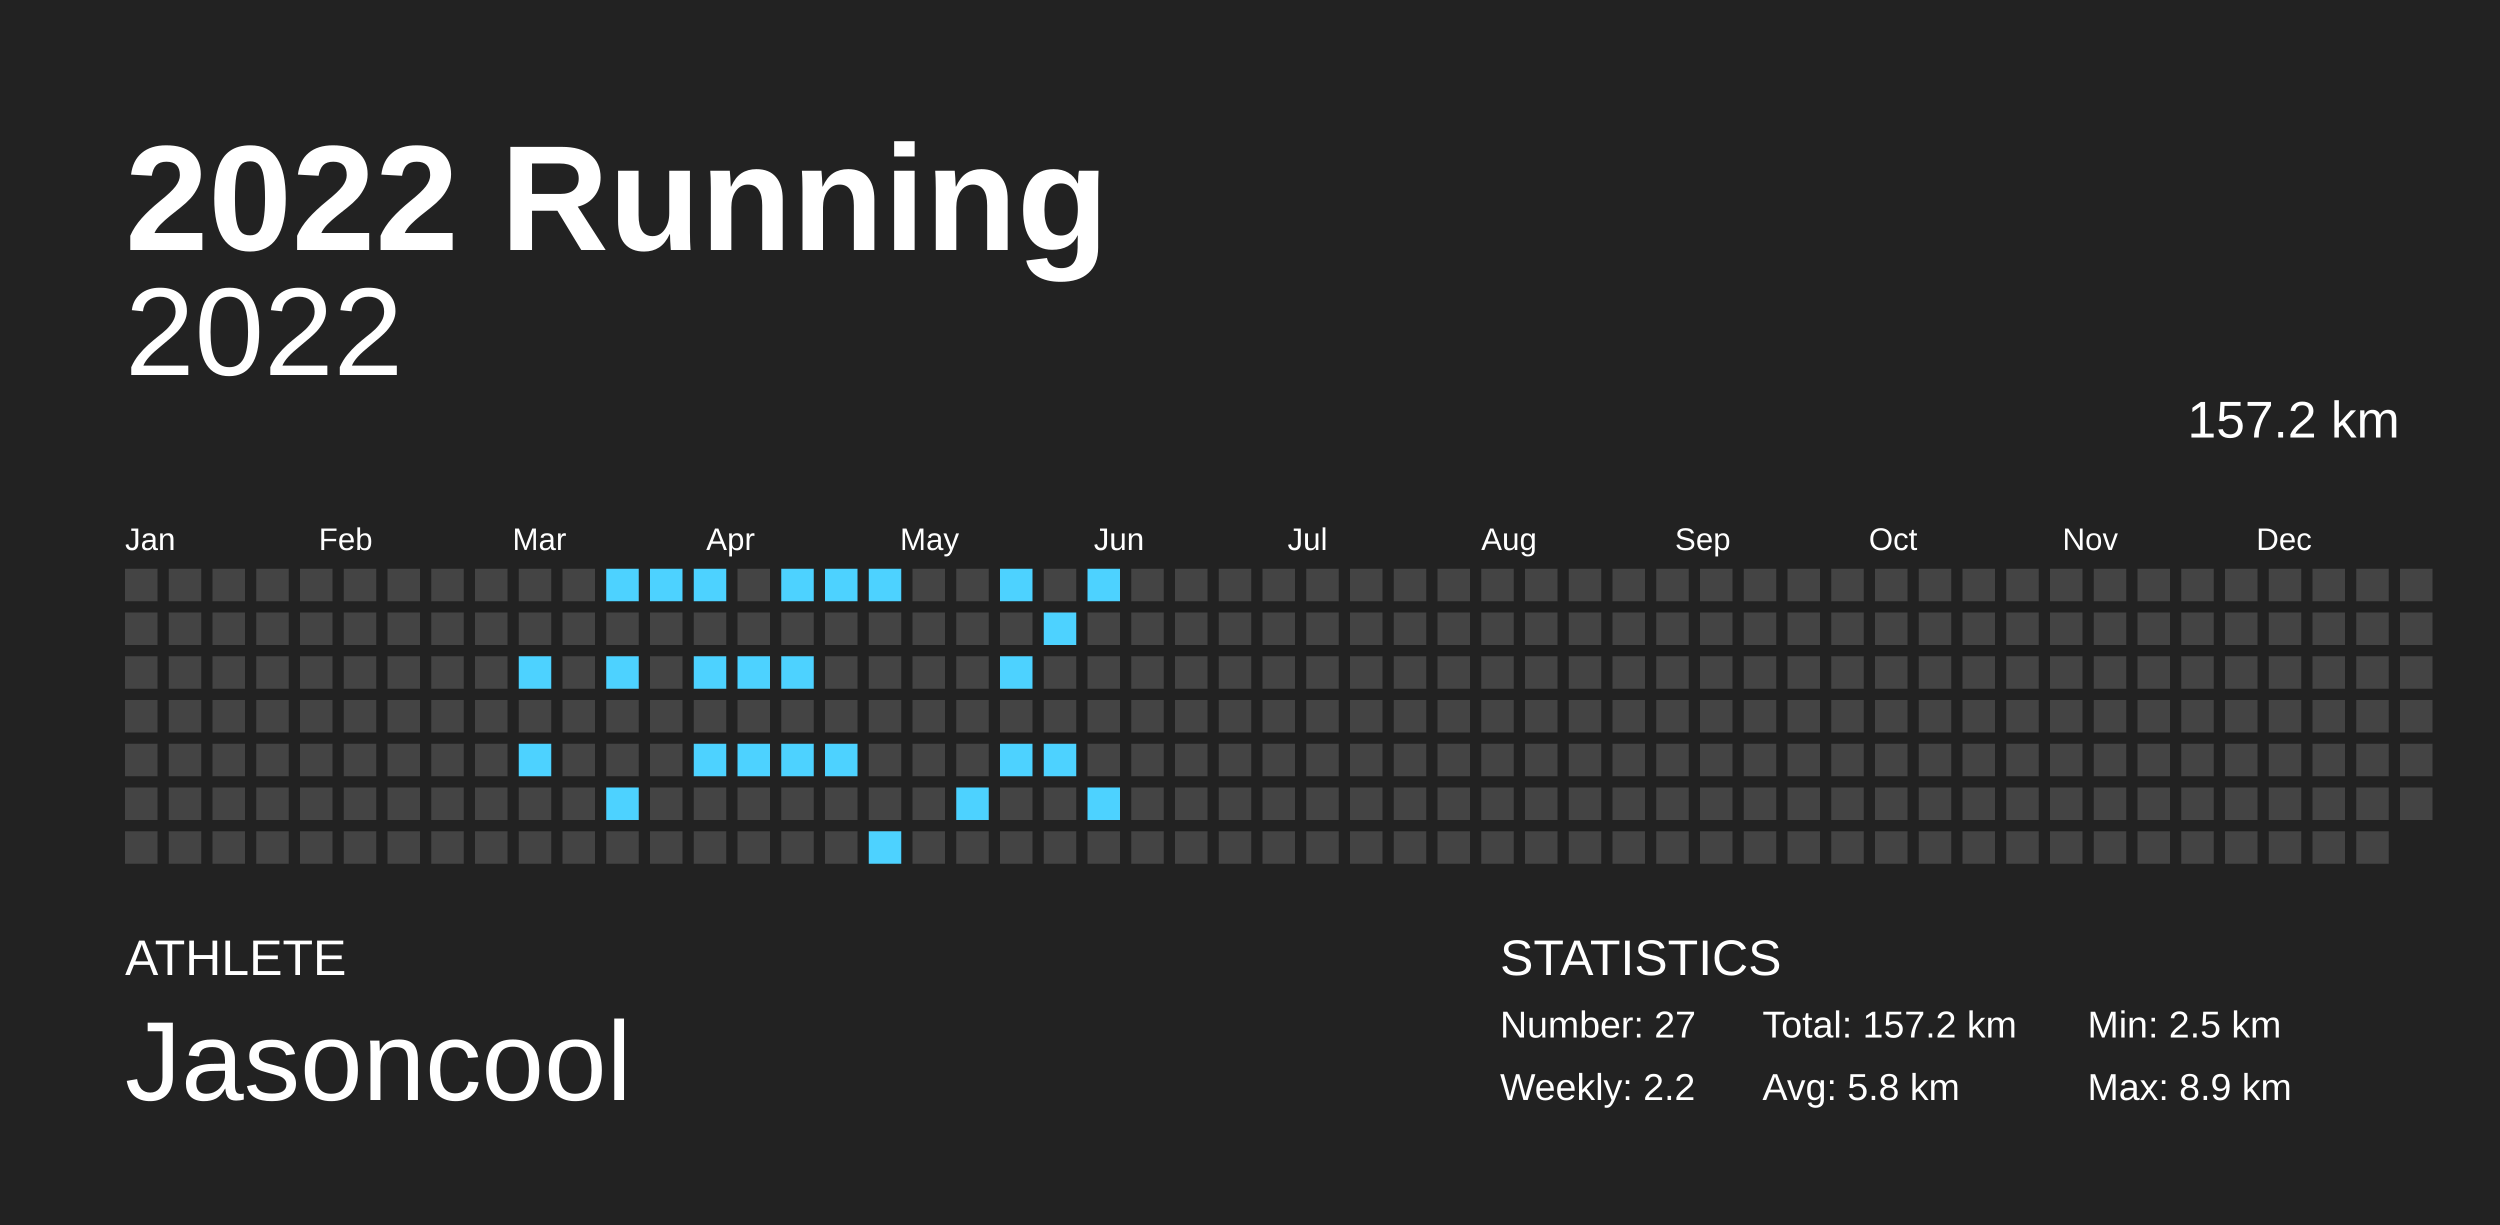
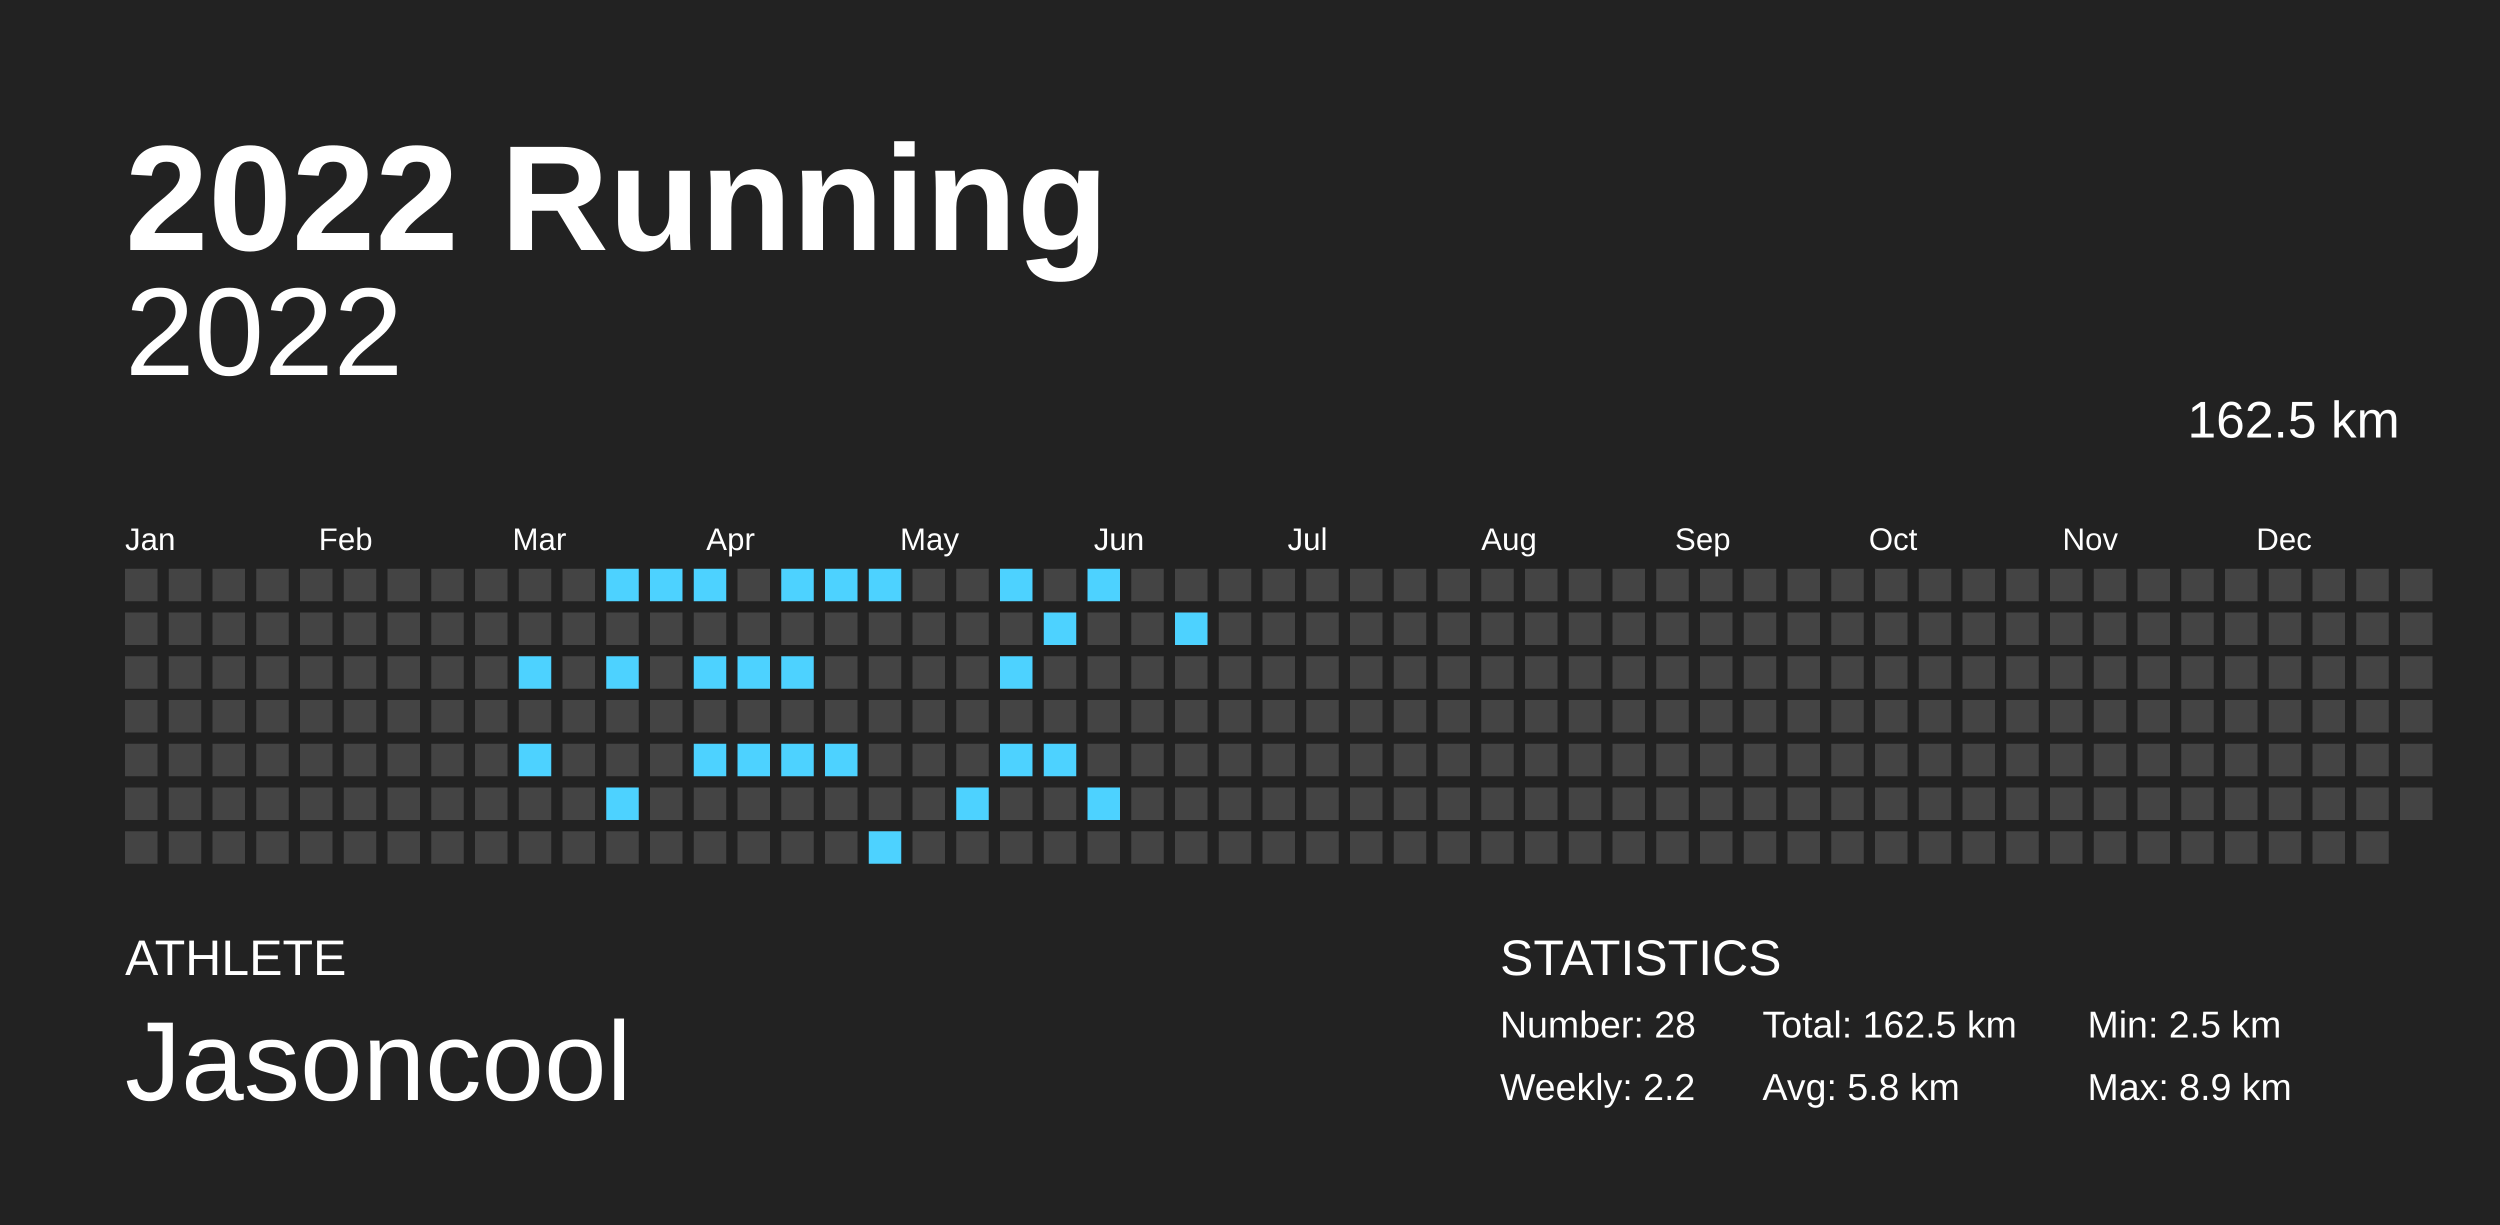
<svg xmlns="http://www.w3.org/2000/svg" baseProfile="full" height="98mm" version="1.1" viewBox="0,0,200,98" width="200mm">
  <defs />
  <rect fill="#222222" height="98" width="200" x="0" y="0" />
  <text fill="#FFFFFF" style="font-size:12px; font-family:Arial; font-weight:bold;" x="10" y="20">2022 Running</text>
  <text fill="#FFFFFF" style="font-size:4px; font-family:Arial" x="10" y="78">ATHLETE</text>
  <text fill="#FFFFFF" style="font-size:9px; font-family:Arial" x="10" y="88">Jasoncool</text>
  <text fill="#FFFFFF" style="font-size:4px; font-family:Arial" x="120" y="78">STATISTICS</text>
-   <text fill="#FFFFFF" style="font-size:3px; font-family:Arial" x="120" y="83">Number: 27</text>
+   <text fill="#FFFFFF" style="font-size:3px; font-family:Arial" x="120" y="83">Number: 28</text>
  <text fill="#FFFFFF" style="font-size:3px; font-family:Arial" x="120" y="88">Weekly: 2.2</text>
-   <text fill="#FFFFFF" style="font-size:3px; font-family:Arial" x="141" y="83">Total: 157.2 km</text>
+   <text fill="#FFFFFF" style="font-size:3px; font-family:Arial" x="141" y="83">Total: 162.5 km</text>
  <text fill="#FFFFFF" style="font-size:3px; font-family:Arial" x="141" y="88">Avg: 5.8 km</text>
  <text fill="#FFFFFF" style="font-size:3px; font-family:Arial" x="167" y="83">Min: 2.5 km</text>
  <text fill="#FFFFFF" style="font-size:3px; font-family:Arial" x="167" y="88">Max: 8.9 km</text>
  <text alignment-baseline="hanging" fill="#FFFFFF" style="font-size:10.0px; font-family:Arial;" x="10" y="30">2022</text>
-   <text alignment-baseline="hanging" fill="#FFFFFF" style="font-size:4.125px; font-family:Arial;" x="175" y="35">157.2 km</text>
+   <text alignment-baseline="hanging" fill="#FFFFFF" style="font-size:4.125px; font-family:Arial;" x="175" y="35">162.5 km</text>
  <text fill="#FFFFFF" style="font-size:2.5px; font-family:Arial" x="10.0" y="44">Jan</text>
  <text fill="#FFFFFF" style="font-size:2.5px; font-family:Arial" x="25.5" y="44">Feb</text>
  <text fill="#FFFFFF" style="font-size:2.5px; font-family:Arial" x="41.0" y="44">Mar</text>
  <text fill="#FFFFFF" style="font-size:2.5px; font-family:Arial" x="56.5" y="44">Apr</text>
  <text fill="#FFFFFF" style="font-size:2.5px; font-family:Arial" x="72.0" y="44">May</text>
  <text fill="#FFFFFF" style="font-size:2.5px; font-family:Arial" x="87.5" y="44">Jun</text>
  <text fill="#FFFFFF" style="font-size:2.5px; font-family:Arial" x="103.0" y="44">Jul</text>
  <text fill="#FFFFFF" style="font-size:2.5px; font-family:Arial" x="118.5" y="44">Aug</text>
  <text fill="#FFFFFF" style="font-size:2.5px; font-family:Arial" x="134.0" y="44">Sep</text>
  <text fill="#FFFFFF" style="font-size:2.5px; font-family:Arial" x="149.5" y="44">Oct</text>
  <text fill="#FFFFFF" style="font-size:2.5px; font-family:Arial" x="165.0" y="44">Nov</text>
  <text fill="#FFFFFF" style="font-size:2.5px; font-family:Arial" x="180.5" y="44">Dec</text>
  <rect fill="#444444" height="2.6" width="2.6" x="10.0" y="45.5" />
  <rect fill="#444444" height="2.6" width="2.6" x="10.0" y="49.0" />
  <rect fill="#444444" height="2.6" width="2.6" x="10.0" y="52.5" />
  <rect fill="#444444" height="2.6" width="2.6" x="10.0" y="56.0" />
  <rect fill="#444444" height="2.6" width="2.6" x="10.0" y="59.5" />
  <rect fill="#444444" height="2.6" width="2.6" x="10.0" y="63.0" />
  <rect fill="#444444" height="2.6" width="2.6" x="10.0" y="66.5" />
  <rect fill="#444444" height="2.6" width="2.6" x="13.5" y="45.5" />
  <rect fill="#444444" height="2.6" width="2.6" x="13.5" y="49.0" />
  <rect fill="#444444" height="2.6" width="2.6" x="13.5" y="52.5" />
  <rect fill="#444444" height="2.6" width="2.6" x="13.5" y="56.0" />
  <rect fill="#444444" height="2.6" width="2.6" x="13.5" y="59.5" />
  <rect fill="#444444" height="2.6" width="2.6" x="13.5" y="63.0" />
  <rect fill="#444444" height="2.6" width="2.6" x="13.5" y="66.5" />
  <rect fill="#444444" height="2.6" width="2.6" x="17.0" y="45.5" />
  <rect fill="#444444" height="2.6" width="2.6" x="17.0" y="49.0" />
  <rect fill="#444444" height="2.6" width="2.6" x="17.0" y="52.5" />
  <rect fill="#444444" height="2.6" width="2.6" x="17.0" y="56.0" />
  <rect fill="#444444" height="2.6" width="2.6" x="17.0" y="59.5" />
  <rect fill="#444444" height="2.6" width="2.6" x="17.0" y="63.0" />
  <rect fill="#444444" height="2.6" width="2.6" x="17.0" y="66.5" />
  <rect fill="#444444" height="2.6" width="2.6" x="20.5" y="45.5" />
  <rect fill="#444444" height="2.6" width="2.6" x="20.5" y="49.0" />
  <rect fill="#444444" height="2.6" width="2.6" x="20.5" y="52.5" />
  <rect fill="#444444" height="2.6" width="2.6" x="20.5" y="56.0" />
  <rect fill="#444444" height="2.6" width="2.6" x="20.5" y="59.5" />
  <rect fill="#444444" height="2.6" width="2.6" x="20.5" y="63.0" />
  <rect fill="#444444" height="2.6" width="2.6" x="20.5" y="66.5" />
  <rect fill="#444444" height="2.6" width="2.6" x="24.0" y="45.5" />
  <rect fill="#444444" height="2.6" width="2.6" x="24.0" y="49.0" />
  <rect fill="#444444" height="2.6" width="2.6" x="24.0" y="52.5" />
  <rect fill="#444444" height="2.6" width="2.6" x="24.0" y="56.0" />
  <rect fill="#444444" height="2.6" width="2.6" x="24.0" y="59.5" />
  <rect fill="#444444" height="2.6" width="2.6" x="24.0" y="63.0" />
  <rect fill="#444444" height="2.6" width="2.6" x="24.0" y="66.5" />
  <rect fill="#444444" height="2.6" width="2.6" x="27.5" y="45.5" />
  <rect fill="#444444" height="2.6" width="2.6" x="27.5" y="49.0" />
  <rect fill="#444444" height="2.6" width="2.6" x="27.5" y="52.5" />
  <rect fill="#444444" height="2.6" width="2.6" x="27.5" y="56.0" />
  <rect fill="#444444" height="2.6" width="2.6" x="27.5" y="59.5" />
  <rect fill="#444444" height="2.6" width="2.6" x="27.5" y="63.0" />
  <rect fill="#444444" height="2.6" width="2.6" x="27.5" y="66.5" />
  <rect fill="#444444" height="2.6" width="2.6" x="31.0" y="45.5" />
  <rect fill="#444444" height="2.6" width="2.6" x="31.0" y="49.0" />
  <rect fill="#444444" height="2.6" width="2.6" x="31.0" y="52.5" />
  <rect fill="#444444" height="2.6" width="2.6" x="31.0" y="56.0" />
  <rect fill="#444444" height="2.6" width="2.6" x="31.0" y="59.5" />
  <rect fill="#444444" height="2.6" width="2.6" x="31.0" y="63.0" />
  <rect fill="#444444" height="2.6" width="2.6" x="31.0" y="66.5" />
  <rect fill="#444444" height="2.6" width="2.6" x="34.5" y="45.5" />
  <rect fill="#444444" height="2.6" width="2.6" x="34.5" y="49.0" />
  <rect fill="#444444" height="2.6" width="2.6" x="34.5" y="52.5" />
  <rect fill="#444444" height="2.6" width="2.6" x="34.5" y="56.0" />
  <rect fill="#444444" height="2.6" width="2.6" x="34.5" y="59.5" />
  <rect fill="#444444" height="2.6" width="2.6" x="34.5" y="63.0" />
  <rect fill="#444444" height="2.6" width="2.6" x="34.5" y="66.5" />
  <rect fill="#444444" height="2.6" width="2.6" x="38.0" y="45.5" />
  <rect fill="#444444" height="2.6" width="2.6" x="38.0" y="49.0" />
  <rect fill="#444444" height="2.6" width="2.6" x="38.0" y="52.5" />
  <rect fill="#444444" height="2.6" width="2.6" x="38.0" y="56.0" />
  <rect fill="#444444" height="2.6" width="2.6" x="38.0" y="59.5" />
  <rect fill="#444444" height="2.6" width="2.6" x="38.0" y="63.0" />
  <rect fill="#444444" height="2.6" width="2.6" x="38.0" y="66.5" />
  <rect fill="#444444" height="2.6" width="2.6" x="41.5" y="45.5" />
  <rect fill="#444444" height="2.6" width="2.6" x="41.5" y="49.0" />
  <rect fill="#4dd2ff" height="2.6" width="2.6" x="41.5" y="52.5" />
  <rect fill="#444444" height="2.6" width="2.6" x="41.5" y="56.0" />
  <rect fill="#4dd2ff" height="2.6" width="2.6" x="41.5" y="59.5" />
  <rect fill="#444444" height="2.6" width="2.6" x="41.5" y="63.0" />
  <rect fill="#444444" height="2.6" width="2.6" x="41.5" y="66.5" />
  <rect fill="#444444" height="2.6" width="2.6" x="45.0" y="45.5" />
  <rect fill="#444444" height="2.6" width="2.6" x="45.0" y="49.0" />
  <rect fill="#444444" height="2.6" width="2.6" x="45.0" y="52.5" />
  <rect fill="#444444" height="2.6" width="2.6" x="45.0" y="56.0" />
  <rect fill="#444444" height="2.6" width="2.6" x="45.0" y="59.5" />
  <rect fill="#444444" height="2.6" width="2.6" x="45.0" y="63.0" />
  <rect fill="#444444" height="2.6" width="2.6" x="45.0" y="66.5" />
  <rect fill="#4dd2ff" height="2.6" width="2.6" x="48.5" y="45.5" />
  <rect fill="#444444" height="2.6" width="2.6" x="48.5" y="49.0" />
  <rect fill="#4dd2ff" height="2.6" width="2.6" x="48.5" y="52.5" />
  <rect fill="#444444" height="2.6" width="2.6" x="48.5" y="56.0" />
  <rect fill="#444444" height="2.6" width="2.6" x="48.5" y="59.5" />
  <rect fill="#4dd2ff" height="2.6" width="2.6" x="48.5" y="63.0" />
  <rect fill="#444444" height="2.6" width="2.6" x="48.5" y="66.5" />
  <rect fill="#4dd2ff" height="2.6" width="2.6" x="52.0" y="45.5" />
  <rect fill="#444444" height="2.6" width="2.6" x="52.0" y="49.0" />
  <rect fill="#444444" height="2.6" width="2.6" x="52.0" y="52.5" />
  <rect fill="#444444" height="2.6" width="2.6" x="52.0" y="56.0" />
  <rect fill="#444444" height="2.6" width="2.6" x="52.0" y="59.5" />
  <rect fill="#444444" height="2.6" width="2.6" x="52.0" y="63.0" />
  <rect fill="#444444" height="2.6" width="2.6" x="52.0" y="66.5" />
  <rect fill="#4dd2ff" height="2.6" width="2.6" x="55.5" y="45.5" />
  <rect fill="#444444" height="2.6" width="2.6" x="55.5" y="49.0" />
  <rect fill="#4dd2ff" height="2.6" width="2.6" x="55.5" y="52.5" />
  <rect fill="#444444" height="2.6" width="2.6" x="55.5" y="56.0" />
  <rect fill="#4dd2ff" height="2.6" width="2.6" x="55.5" y="59.5" />
  <rect fill="#444444" height="2.6" width="2.6" x="55.5" y="63.0" />
  <rect fill="#444444" height="2.6" width="2.6" x="55.5" y="66.5" />
  <rect fill="#444444" height="2.6" width="2.6" x="59.0" y="45.5" />
  <rect fill="#444444" height="2.6" width="2.6" x="59.0" y="49.0" />
  <rect fill="#4dd2ff" height="2.6" width="2.6" x="59.0" y="52.5" />
  <rect fill="#444444" height="2.6" width="2.6" x="59.0" y="56.0" />
  <rect fill="#4dd2ff" height="2.6" width="2.6" x="59.0" y="59.5" />
  <rect fill="#444444" height="2.6" width="2.6" x="59.0" y="63.0" />
  <rect fill="#444444" height="2.6" width="2.6" x="59.0" y="66.5" />
  <rect fill="#4dd2ff" height="2.6" width="2.6" x="62.5" y="45.5" />
  <rect fill="#444444" height="2.6" width="2.6" x="62.5" y="49.0" />
  <rect fill="#4dd2ff" height="2.6" width="2.6" x="62.5" y="52.5" />
  <rect fill="#444444" height="2.6" width="2.6" x="62.5" y="56.0" />
  <rect fill="#4dd2ff" height="2.6" width="2.6" x="62.5" y="59.5" />
  <rect fill="#444444" height="2.6" width="2.6" x="62.5" y="63.0" />
  <rect fill="#444444" height="2.6" width="2.6" x="62.5" y="66.5" />
  <rect fill="#4dd2ff" height="2.6" width="2.6" x="66.0" y="45.5" />
  <rect fill="#444444" height="2.6" width="2.6" x="66.0" y="49.0" />
  <rect fill="#444444" height="2.6" width="2.6" x="66.0" y="52.5" />
  <rect fill="#444444" height="2.6" width="2.6" x="66.0" y="56.0" />
  <rect fill="#4dd2ff" height="2.6" width="2.6" x="66.0" y="59.5" />
  <rect fill="#444444" height="2.6" width="2.6" x="66.0" y="63.0" />
  <rect fill="#444444" height="2.6" width="2.6" x="66.0" y="66.5" />
  <rect fill="#4dd2ff" height="2.6" width="2.6" x="69.5" y="45.5" />
  <rect fill="#444444" height="2.6" width="2.6" x="69.5" y="49.0" />
  <rect fill="#444444" height="2.6" width="2.6" x="69.5" y="52.5" />
  <rect fill="#444444" height="2.6" width="2.6" x="69.5" y="56.0" />
  <rect fill="#444444" height="2.6" width="2.6" x="69.5" y="59.5" />
  <rect fill="#444444" height="2.6" width="2.6" x="69.5" y="63.0" />
  <rect fill="#4dd2ff" height="2.6" width="2.6" x="69.5" y="66.5" />
  <rect fill="#444444" height="2.6" width="2.6" x="73.0" y="45.5" />
  <rect fill="#444444" height="2.6" width="2.6" x="73.0" y="49.0" />
  <rect fill="#444444" height="2.6" width="2.6" x="73.0" y="52.5" />
  <rect fill="#444444" height="2.6" width="2.6" x="73.0" y="56.0" />
  <rect fill="#444444" height="2.6" width="2.6" x="73.0" y="59.5" />
  <rect fill="#444444" height="2.6" width="2.6" x="73.0" y="63.0" />
  <rect fill="#444444" height="2.6" width="2.6" x="73.0" y="66.5" />
  <rect fill="#444444" height="2.6" width="2.6" x="76.5" y="45.5" />
  <rect fill="#444444" height="2.6" width="2.6" x="76.5" y="49.0" />
  <rect fill="#444444" height="2.6" width="2.6" x="76.5" y="52.5" />
  <rect fill="#444444" height="2.6" width="2.6" x="76.5" y="56.0" />
  <rect fill="#444444" height="2.6" width="2.6" x="76.5" y="59.5" />
  <rect fill="#4dd2ff" height="2.6" width="2.6" x="76.5" y="63.0" />
  <rect fill="#444444" height="2.6" width="2.6" x="76.5" y="66.5" />
  <rect fill="#4dd2ff" height="2.6" width="2.6" x="80.0" y="45.5" />
  <rect fill="#444444" height="2.6" width="2.6" x="80.0" y="49.0" />
  <rect fill="#4dd2ff" height="2.6" width="2.6" x="80.0" y="52.5" />
  <rect fill="#444444" height="2.6" width="2.6" x="80.0" y="56.0" />
  <rect fill="#4dd2ff" height="2.6" width="2.6" x="80.0" y="59.5" />
  <rect fill="#444444" height="2.6" width="2.6" x="80.0" y="63.0" />
  <rect fill="#444444" height="2.6" width="2.6" x="80.0" y="66.5" />
  <rect fill="#444444" height="2.6" width="2.6" x="83.5" y="45.5" />
  <rect fill="#4dd2ff" height="2.6" width="2.6" x="83.5" y="49.0" />
  <rect fill="#444444" height="2.6" width="2.6" x="83.5" y="52.5" />
  <rect fill="#444444" height="2.6" width="2.6" x="83.5" y="56.0" />
  <rect fill="#4dd2ff" height="2.6" width="2.6" x="83.5" y="59.5" />
  <rect fill="#444444" height="2.6" width="2.6" x="83.5" y="63.0" />
  <rect fill="#444444" height="2.6" width="2.6" x="83.5" y="66.5" />
  <rect fill="#4dd2ff" height="2.6" width="2.6" x="87.0" y="45.5" />
  <rect fill="#444444" height="2.6" width="2.6" x="87.0" y="49.0" />
  <rect fill="#444444" height="2.6" width="2.6" x="87.0" y="52.5" />
  <rect fill="#444444" height="2.6" width="2.6" x="87.0" y="56.0" />
  <rect fill="#444444" height="2.6" width="2.6" x="87.0" y="59.5" />
  <rect fill="#4dd2ff" height="2.6" width="2.6" x="87.0" y="63.0" />
  <rect fill="#444444" height="2.6" width="2.6" x="87.0" y="66.5" />
  <rect fill="#444444" height="2.6" width="2.6" x="90.5" y="45.5" />
  <rect fill="#444444" height="2.6" width="2.6" x="90.5" y="49.0" />
  <rect fill="#444444" height="2.6" width="2.6" x="90.5" y="52.5" />
  <rect fill="#444444" height="2.6" width="2.6" x="90.5" y="56.0" />
  <rect fill="#444444" height="2.6" width="2.6" x="90.5" y="59.5" />
  <rect fill="#444444" height="2.6" width="2.6" x="90.5" y="63.0" />
  <rect fill="#444444" height="2.6" width="2.6" x="90.5" y="66.5" />
  <rect fill="#444444" height="2.6" width="2.6" x="94.0" y="45.5" />
-   <rect fill="#444444" height="2.6" width="2.6" x="94.0" y="49.0" />
+   <rect fill="#4dd2ff" height="2.6" width="2.6" x="94.0" y="49.0" />
  <rect fill="#444444" height="2.6" width="2.6" x="94.0" y="52.5" />
  <rect fill="#444444" height="2.6" width="2.6" x="94.0" y="56.0" />
  <rect fill="#444444" height="2.6" width="2.6" x="94.0" y="59.5" />
  <rect fill="#444444" height="2.6" width="2.6" x="94.0" y="63.0" />
  <rect fill="#444444" height="2.6" width="2.6" x="94.0" y="66.5" />
  <rect fill="#444444" height="2.6" width="2.6" x="97.5" y="45.5" />
  <rect fill="#444444" height="2.6" width="2.6" x="97.5" y="49.0" />
  <rect fill="#444444" height="2.6" width="2.6" x="97.5" y="52.5" />
  <rect fill="#444444" height="2.6" width="2.6" x="97.5" y="56.0" />
  <rect fill="#444444" height="2.6" width="2.6" x="97.5" y="59.5" />
  <rect fill="#444444" height="2.6" width="2.6" x="97.5" y="63.0" />
  <rect fill="#444444" height="2.6" width="2.6" x="97.5" y="66.5" />
  <rect fill="#444444" height="2.6" width="2.6" x="101.0" y="45.5" />
  <rect fill="#444444" height="2.6" width="2.6" x="101.0" y="49.0" />
  <rect fill="#444444" height="2.6" width="2.6" x="101.0" y="52.5" />
  <rect fill="#444444" height="2.6" width="2.6" x="101.0" y="56.0" />
  <rect fill="#444444" height="2.6" width="2.6" x="101.0" y="59.5" />
  <rect fill="#444444" height="2.6" width="2.6" x="101.0" y="63.0" />
  <rect fill="#444444" height="2.6" width="2.6" x="101.0" y="66.5" />
  <rect fill="#444444" height="2.6" width="2.6" x="104.5" y="45.5" />
  <rect fill="#444444" height="2.6" width="2.6" x="104.5" y="49.0" />
  <rect fill="#444444" height="2.6" width="2.6" x="104.5" y="52.5" />
  <rect fill="#444444" height="2.6" width="2.6" x="104.5" y="56.0" />
  <rect fill="#444444" height="2.6" width="2.6" x="104.5" y="59.5" />
  <rect fill="#444444" height="2.6" width="2.6" x="104.5" y="63.0" />
  <rect fill="#444444" height="2.6" width="2.6" x="104.5" y="66.5" />
  <rect fill="#444444" height="2.6" width="2.6" x="108.0" y="45.5" />
  <rect fill="#444444" height="2.6" width="2.6" x="108.0" y="49.0" />
  <rect fill="#444444" height="2.6" width="2.6" x="108.0" y="52.5" />
  <rect fill="#444444" height="2.6" width="2.6" x="108.0" y="56.0" />
  <rect fill="#444444" height="2.6" width="2.6" x="108.0" y="59.5" />
  <rect fill="#444444" height="2.6" width="2.6" x="108.0" y="63.0" />
  <rect fill="#444444" height="2.6" width="2.6" x="108.0" y="66.5" />
  <rect fill="#444444" height="2.6" width="2.6" x="111.5" y="45.5" />
  <rect fill="#444444" height="2.6" width="2.6" x="111.5" y="49.0" />
  <rect fill="#444444" height="2.6" width="2.6" x="111.5" y="52.5" />
  <rect fill="#444444" height="2.6" width="2.6" x="111.5" y="56.0" />
  <rect fill="#444444" height="2.6" width="2.6" x="111.5" y="59.5" />
  <rect fill="#444444" height="2.6" width="2.6" x="111.5" y="63.0" />
  <rect fill="#444444" height="2.6" width="2.6" x="111.5" y="66.5" />
  <rect fill="#444444" height="2.6" width="2.6" x="115.0" y="45.5" />
  <rect fill="#444444" height="2.6" width="2.6" x="115.0" y="49.0" />
  <rect fill="#444444" height="2.6" width="2.6" x="115.0" y="52.5" />
  <rect fill="#444444" height="2.6" width="2.6" x="115.0" y="56.0" />
  <rect fill="#444444" height="2.6" width="2.6" x="115.0" y="59.5" />
  <rect fill="#444444" height="2.6" width="2.6" x="115.0" y="63.0" />
  <rect fill="#444444" height="2.6" width="2.6" x="115.0" y="66.5" />
  <rect fill="#444444" height="2.6" width="2.6" x="118.5" y="45.5" />
  <rect fill="#444444" height="2.6" width="2.6" x="118.5" y="49.0" />
  <rect fill="#444444" height="2.6" width="2.6" x="118.5" y="52.5" />
  <rect fill="#444444" height="2.6" width="2.6" x="118.5" y="56.0" />
  <rect fill="#444444" height="2.6" width="2.6" x="118.5" y="59.5" />
  <rect fill="#444444" height="2.6" width="2.6" x="118.5" y="63.0" />
  <rect fill="#444444" height="2.6" width="2.6" x="118.5" y="66.5" />
  <rect fill="#444444" height="2.6" width="2.6" x="122.0" y="45.5" />
  <rect fill="#444444" height="2.6" width="2.6" x="122.0" y="49.0" />
  <rect fill="#444444" height="2.6" width="2.6" x="122.0" y="52.5" />
  <rect fill="#444444" height="2.6" width="2.6" x="122.0" y="56.0" />
  <rect fill="#444444" height="2.6" width="2.6" x="122.0" y="59.5" />
  <rect fill="#444444" height="2.6" width="2.6" x="122.0" y="63.0" />
  <rect fill="#444444" height="2.6" width="2.6" x="122.0" y="66.5" />
  <rect fill="#444444" height="2.6" width="2.6" x="125.5" y="45.5" />
  <rect fill="#444444" height="2.6" width="2.6" x="125.5" y="49.0" />
  <rect fill="#444444" height="2.6" width="2.6" x="125.5" y="52.5" />
  <rect fill="#444444" height="2.6" width="2.6" x="125.5" y="56.0" />
  <rect fill="#444444" height="2.6" width="2.6" x="125.5" y="59.5" />
  <rect fill="#444444" height="2.6" width="2.6" x="125.5" y="63.0" />
  <rect fill="#444444" height="2.6" width="2.6" x="125.5" y="66.5" />
  <rect fill="#444444" height="2.6" width="2.6" x="129.0" y="45.5" />
  <rect fill="#444444" height="2.6" width="2.6" x="129.0" y="49.0" />
  <rect fill="#444444" height="2.6" width="2.6" x="129.0" y="52.5" />
  <rect fill="#444444" height="2.6" width="2.6" x="129.0" y="56.0" />
  <rect fill="#444444" height="2.6" width="2.6" x="129.0" y="59.5" />
  <rect fill="#444444" height="2.6" width="2.6" x="129.0" y="63.0" />
  <rect fill="#444444" height="2.6" width="2.6" x="129.0" y="66.5" />
  <rect fill="#444444" height="2.6" width="2.6" x="132.5" y="45.5" />
  <rect fill="#444444" height="2.6" width="2.6" x="132.5" y="49.0" />
  <rect fill="#444444" height="2.6" width="2.6" x="132.5" y="52.5" />
  <rect fill="#444444" height="2.6" width="2.6" x="132.5" y="56.0" />
  <rect fill="#444444" height="2.6" width="2.6" x="132.5" y="59.5" />
  <rect fill="#444444" height="2.6" width="2.6" x="132.5" y="63.0" />
  <rect fill="#444444" height="2.6" width="2.6" x="132.5" y="66.5" />
  <rect fill="#444444" height="2.6" width="2.6" x="136.0" y="45.5" />
  <rect fill="#444444" height="2.6" width="2.6" x="136.0" y="49.0" />
  <rect fill="#444444" height="2.6" width="2.6" x="136.0" y="52.5" />
  <rect fill="#444444" height="2.6" width="2.6" x="136.0" y="56.0" />
  <rect fill="#444444" height="2.6" width="2.6" x="136.0" y="59.5" />
  <rect fill="#444444" height="2.6" width="2.6" x="136.0" y="63.0" />
  <rect fill="#444444" height="2.6" width="2.6" x="136.0" y="66.5" />
  <rect fill="#444444" height="2.6" width="2.6" x="139.5" y="45.5" />
  <rect fill="#444444" height="2.6" width="2.6" x="139.5" y="49.0" />
  <rect fill="#444444" height="2.6" width="2.6" x="139.5" y="52.5" />
  <rect fill="#444444" height="2.6" width="2.6" x="139.5" y="56.0" />
  <rect fill="#444444" height="2.6" width="2.6" x="139.5" y="59.5" />
  <rect fill="#444444" height="2.6" width="2.6" x="139.5" y="63.0" />
  <rect fill="#444444" height="2.6" width="2.6" x="139.5" y="66.5" />
  <rect fill="#444444" height="2.6" width="2.6" x="143.0" y="45.5" />
  <rect fill="#444444" height="2.6" width="2.6" x="143.0" y="49.0" />
  <rect fill="#444444" height="2.6" width="2.6" x="143.0" y="52.5" />
  <rect fill="#444444" height="2.6" width="2.6" x="143.0" y="56.0" />
  <rect fill="#444444" height="2.6" width="2.6" x="143.0" y="59.5" />
  <rect fill="#444444" height="2.6" width="2.6" x="143.0" y="63.0" />
  <rect fill="#444444" height="2.6" width="2.6" x="143.0" y="66.5" />
  <rect fill="#444444" height="2.6" width="2.6" x="146.5" y="45.5" />
  <rect fill="#444444" height="2.6" width="2.6" x="146.5" y="49.0" />
  <rect fill="#444444" height="2.6" width="2.6" x="146.5" y="52.5" />
  <rect fill="#444444" height="2.6" width="2.6" x="146.5" y="56.0" />
  <rect fill="#444444" height="2.6" width="2.6" x="146.5" y="59.5" />
  <rect fill="#444444" height="2.6" width="2.6" x="146.5" y="63.0" />
  <rect fill="#444444" height="2.6" width="2.6" x="146.5" y="66.5" />
  <rect fill="#444444" height="2.6" width="2.6" x="150.0" y="45.5" />
  <rect fill="#444444" height="2.6" width="2.6" x="150.0" y="49.0" />
  <rect fill="#444444" height="2.6" width="2.6" x="150.0" y="52.5" />
  <rect fill="#444444" height="2.6" width="2.6" x="150.0" y="56.0" />
  <rect fill="#444444" height="2.6" width="2.6" x="150.0" y="59.5" />
  <rect fill="#444444" height="2.6" width="2.6" x="150.0" y="63.0" />
  <rect fill="#444444" height="2.6" width="2.6" x="150.0" y="66.5" />
  <rect fill="#444444" height="2.6" width="2.6" x="153.5" y="45.5" />
  <rect fill="#444444" height="2.6" width="2.6" x="153.5" y="49.0" />
  <rect fill="#444444" height="2.6" width="2.6" x="153.5" y="52.5" />
  <rect fill="#444444" height="2.6" width="2.6" x="153.5" y="56.0" />
  <rect fill="#444444" height="2.6" width="2.6" x="153.5" y="59.5" />
  <rect fill="#444444" height="2.6" width="2.6" x="153.5" y="63.0" />
  <rect fill="#444444" height="2.6" width="2.6" x="153.5" y="66.5" />
  <rect fill="#444444" height="2.6" width="2.6" x="157.0" y="45.5" />
  <rect fill="#444444" height="2.6" width="2.6" x="157.0" y="49.0" />
  <rect fill="#444444" height="2.6" width="2.6" x="157.0" y="52.5" />
  <rect fill="#444444" height="2.6" width="2.6" x="157.0" y="56.0" />
  <rect fill="#444444" height="2.6" width="2.6" x="157.0" y="59.5" />
  <rect fill="#444444" height="2.6" width="2.6" x="157.0" y="63.0" />
  <rect fill="#444444" height="2.6" width="2.6" x="157.0" y="66.5" />
  <rect fill="#444444" height="2.6" width="2.6" x="160.5" y="45.5" />
  <rect fill="#444444" height="2.6" width="2.6" x="160.5" y="49.0" />
  <rect fill="#444444" height="2.6" width="2.6" x="160.5" y="52.5" />
  <rect fill="#444444" height="2.6" width="2.6" x="160.5" y="56.0" />
  <rect fill="#444444" height="2.6" width="2.6" x="160.5" y="59.5" />
  <rect fill="#444444" height="2.6" width="2.6" x="160.5" y="63.0" />
  <rect fill="#444444" height="2.6" width="2.6" x="160.5" y="66.5" />
  <rect fill="#444444" height="2.6" width="2.6" x="164.0" y="45.5" />
  <rect fill="#444444" height="2.6" width="2.6" x="164.0" y="49.0" />
  <rect fill="#444444" height="2.6" width="2.6" x="164.0" y="52.5" />
  <rect fill="#444444" height="2.6" width="2.6" x="164.0" y="56.0" />
  <rect fill="#444444" height="2.6" width="2.6" x="164.0" y="59.5" />
  <rect fill="#444444" height="2.6" width="2.6" x="164.0" y="63.0" />
  <rect fill="#444444" height="2.6" width="2.6" x="164.0" y="66.5" />
  <rect fill="#444444" height="2.6" width="2.6" x="167.5" y="45.5" />
  <rect fill="#444444" height="2.6" width="2.6" x="167.5" y="49.0" />
  <rect fill="#444444" height="2.6" width="2.6" x="167.5" y="52.5" />
  <rect fill="#444444" height="2.6" width="2.6" x="167.5" y="56.0" />
  <rect fill="#444444" height="2.6" width="2.6" x="167.5" y="59.5" />
  <rect fill="#444444" height="2.6" width="2.6" x="167.5" y="63.0" />
  <rect fill="#444444" height="2.6" width="2.6" x="167.5" y="66.5" />
  <rect fill="#444444" height="2.6" width="2.6" x="171.0" y="45.5" />
  <rect fill="#444444" height="2.6" width="2.6" x="171.0" y="49.0" />
  <rect fill="#444444" height="2.6" width="2.6" x="171.0" y="52.5" />
  <rect fill="#444444" height="2.6" width="2.6" x="171.0" y="56.0" />
  <rect fill="#444444" height="2.6" width="2.6" x="171.0" y="59.5" />
  <rect fill="#444444" height="2.6" width="2.6" x="171.0" y="63.0" />
  <rect fill="#444444" height="2.6" width="2.6" x="171.0" y="66.5" />
  <rect fill="#444444" height="2.6" width="2.6" x="174.5" y="45.5" />
  <rect fill="#444444" height="2.6" width="2.6" x="174.5" y="49.0" />
  <rect fill="#444444" height="2.6" width="2.6" x="174.5" y="52.5" />
  <rect fill="#444444" height="2.6" width="2.6" x="174.5" y="56.0" />
  <rect fill="#444444" height="2.6" width="2.6" x="174.5" y="59.5" />
  <rect fill="#444444" height="2.6" width="2.6" x="174.5" y="63.0" />
  <rect fill="#444444" height="2.6" width="2.6" x="174.5" y="66.5" />
  <rect fill="#444444" height="2.6" width="2.6" x="178.0" y="45.5" />
  <rect fill="#444444" height="2.6" width="2.6" x="178.0" y="49.0" />
  <rect fill="#444444" height="2.6" width="2.6" x="178.0" y="52.5" />
  <rect fill="#444444" height="2.6" width="2.6" x="178.0" y="56.0" />
  <rect fill="#444444" height="2.6" width="2.6" x="178.0" y="59.5" />
  <rect fill="#444444" height="2.6" width="2.6" x="178.0" y="63.0" />
  <rect fill="#444444" height="2.6" width="2.6" x="178.0" y="66.5" />
  <rect fill="#444444" height="2.6" width="2.6" x="181.5" y="45.5" />
  <rect fill="#444444" height="2.6" width="2.6" x="181.5" y="49.0" />
  <rect fill="#444444" height="2.6" width="2.6" x="181.5" y="52.5" />
  <rect fill="#444444" height="2.6" width="2.6" x="181.5" y="56.0" />
  <rect fill="#444444" height="2.6" width="2.6" x="181.5" y="59.5" />
  <rect fill="#444444" height="2.6" width="2.6" x="181.5" y="63.0" />
  <rect fill="#444444" height="2.6" width="2.6" x="181.5" y="66.5" />
  <rect fill="#444444" height="2.6" width="2.6" x="185.0" y="45.5" />
  <rect fill="#444444" height="2.6" width="2.6" x="185.0" y="49.0" />
  <rect fill="#444444" height="2.6" width="2.6" x="185.0" y="52.5" />
  <rect fill="#444444" height="2.6" width="2.6" x="185.0" y="56.0" />
  <rect fill="#444444" height="2.6" width="2.6" x="185.0" y="59.5" />
  <rect fill="#444444" height="2.6" width="2.6" x="185.0" y="63.0" />
  <rect fill="#444444" height="2.6" width="2.6" x="185.0" y="66.5" />
  <rect fill="#444444" height="2.6" width="2.6" x="188.5" y="45.5" />
  <rect fill="#444444" height="2.6" width="2.6" x="188.5" y="49.0" />
  <rect fill="#444444" height="2.6" width="2.6" x="188.5" y="52.5" />
  <rect fill="#444444" height="2.6" width="2.6" x="188.5" y="56.0" />
  <rect fill="#444444" height="2.6" width="2.6" x="188.5" y="59.5" />
  <rect fill="#444444" height="2.6" width="2.6" x="188.5" y="63.0" />
  <rect fill="#444444" height="2.6" width="2.6" x="188.5" y="66.5" />
  <rect fill="#444444" height="2.6" width="2.6" x="192.0" y="45.5" />
  <rect fill="#444444" height="2.6" width="2.6" x="192.0" y="49.0" />
  <rect fill="#444444" height="2.6" width="2.6" x="192.0" y="52.5" />
  <rect fill="#444444" height="2.6" width="2.6" x="192.0" y="56.0" />
  <rect fill="#444444" height="2.6" width="2.6" x="192.0" y="59.5" />
  <rect fill="#444444" height="2.6" width="2.6" x="192.0" y="63.0" />
</svg>
